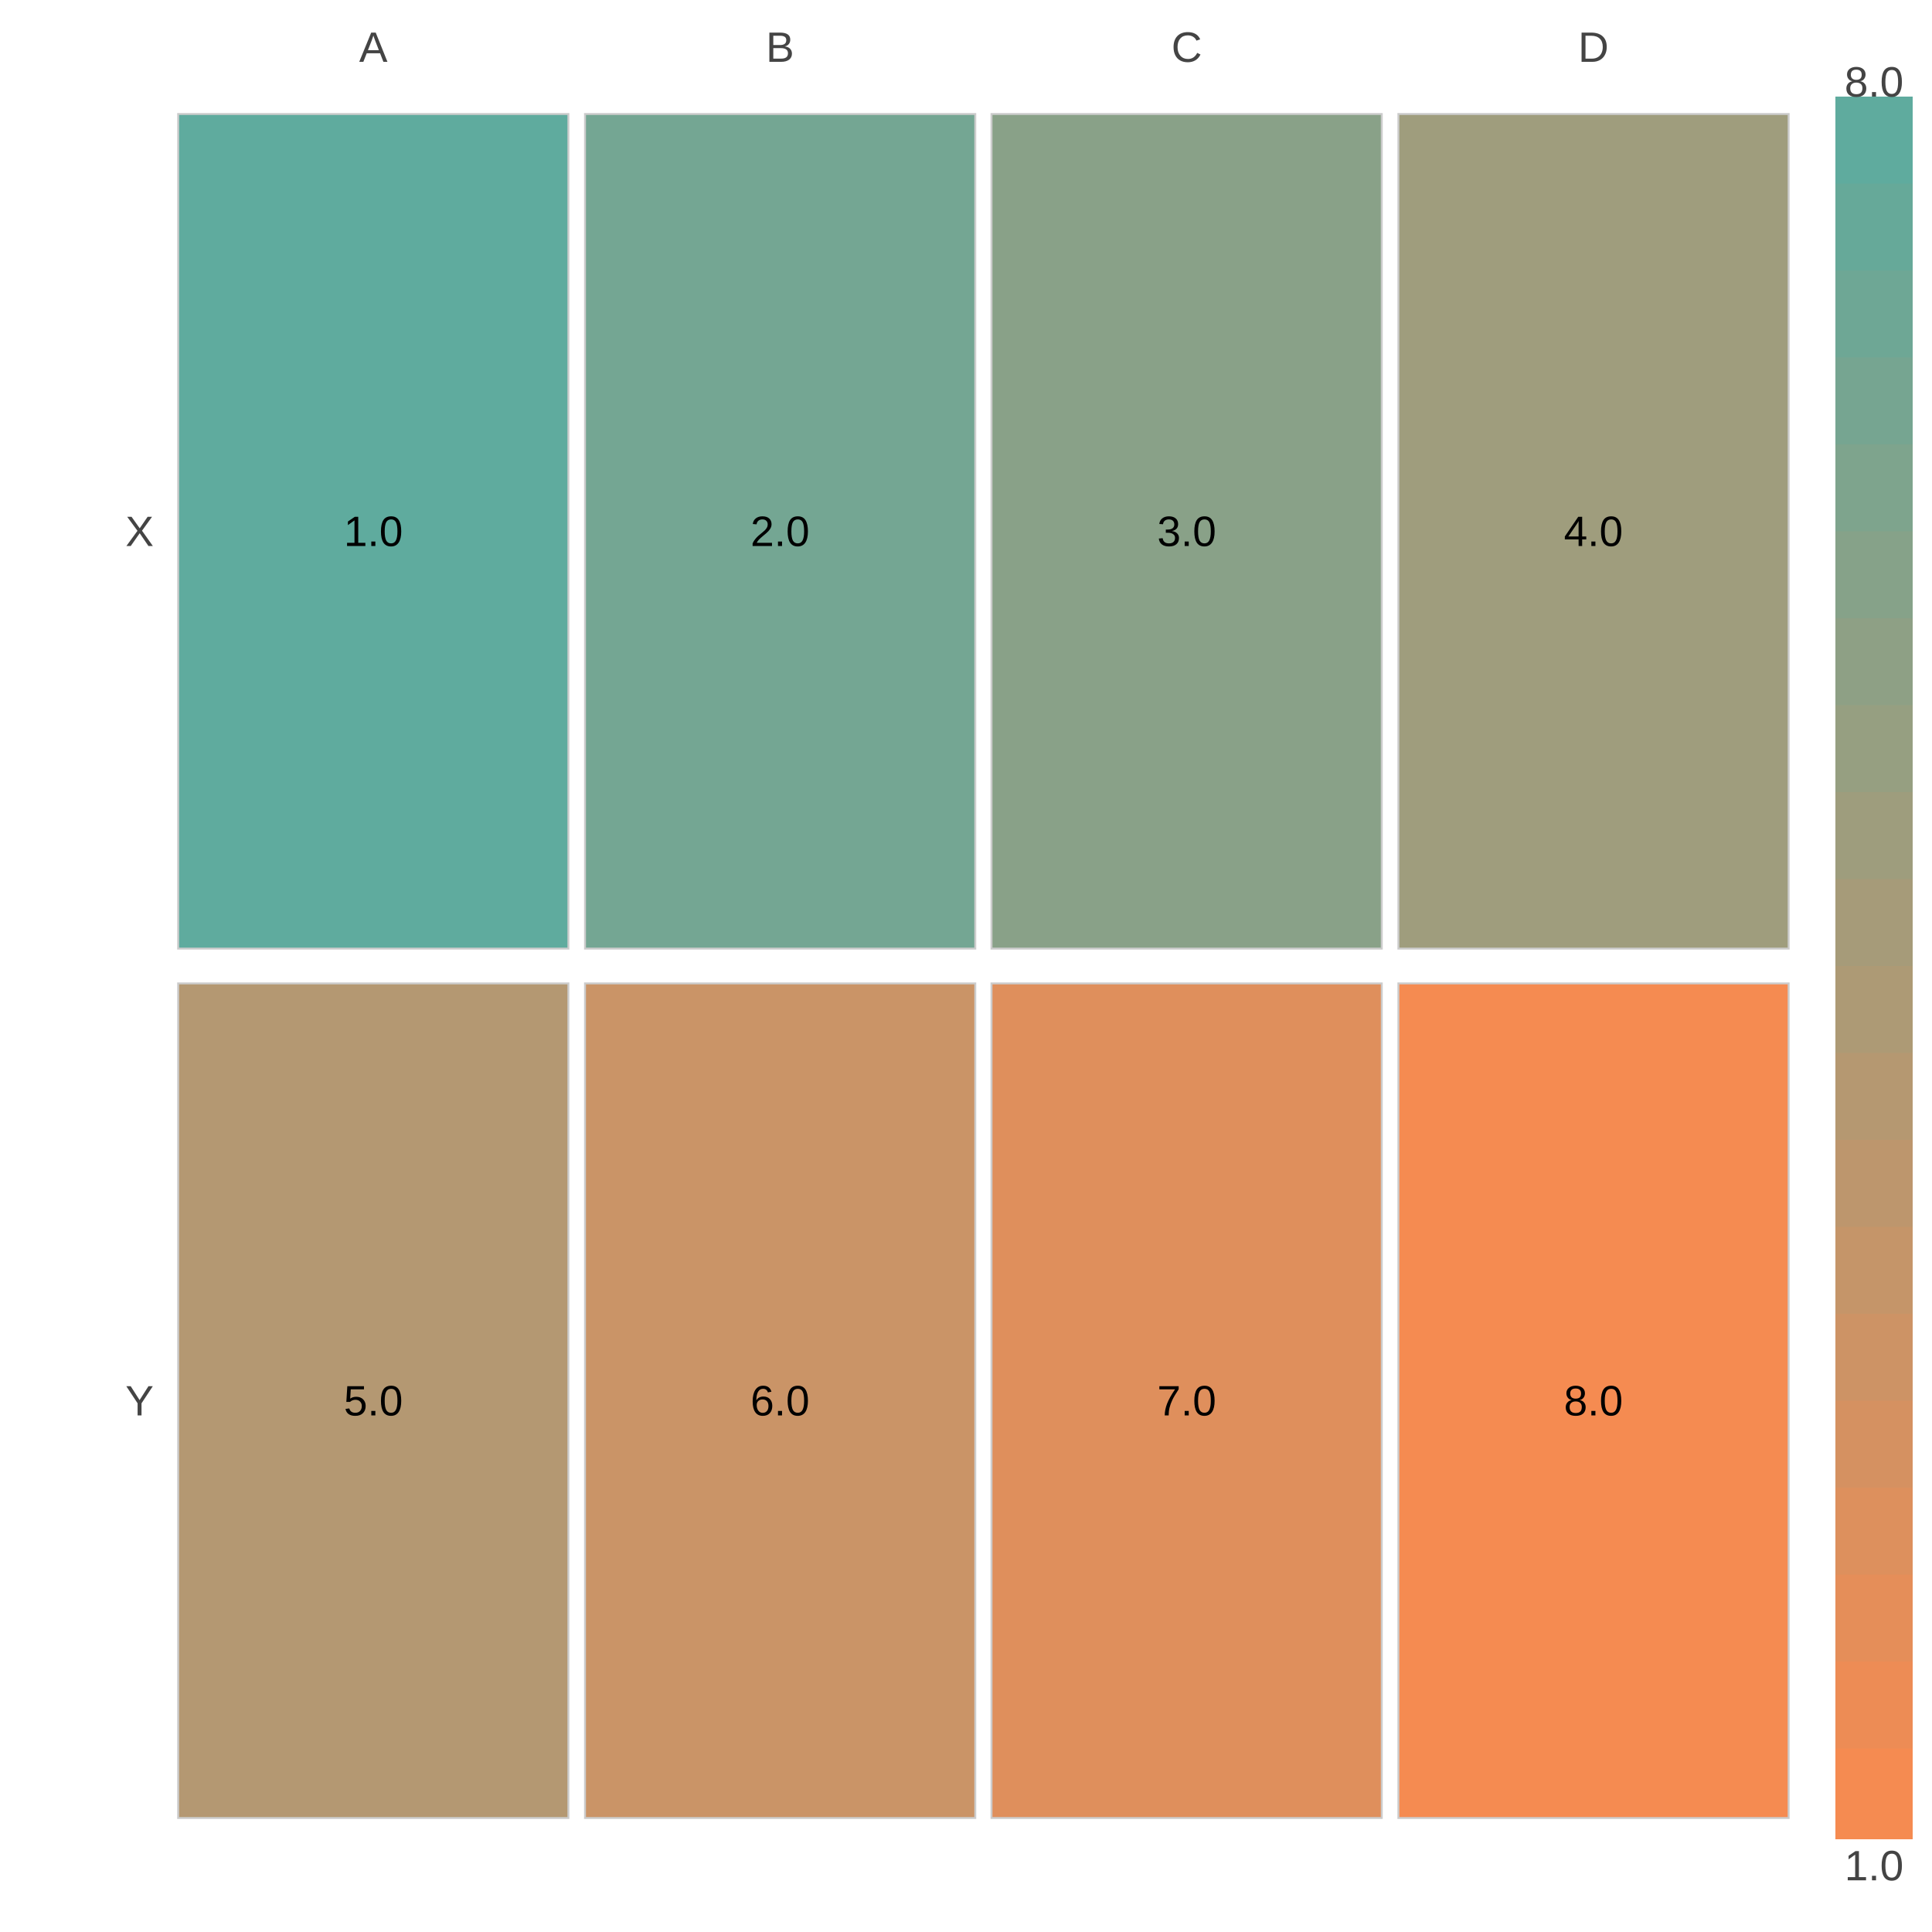
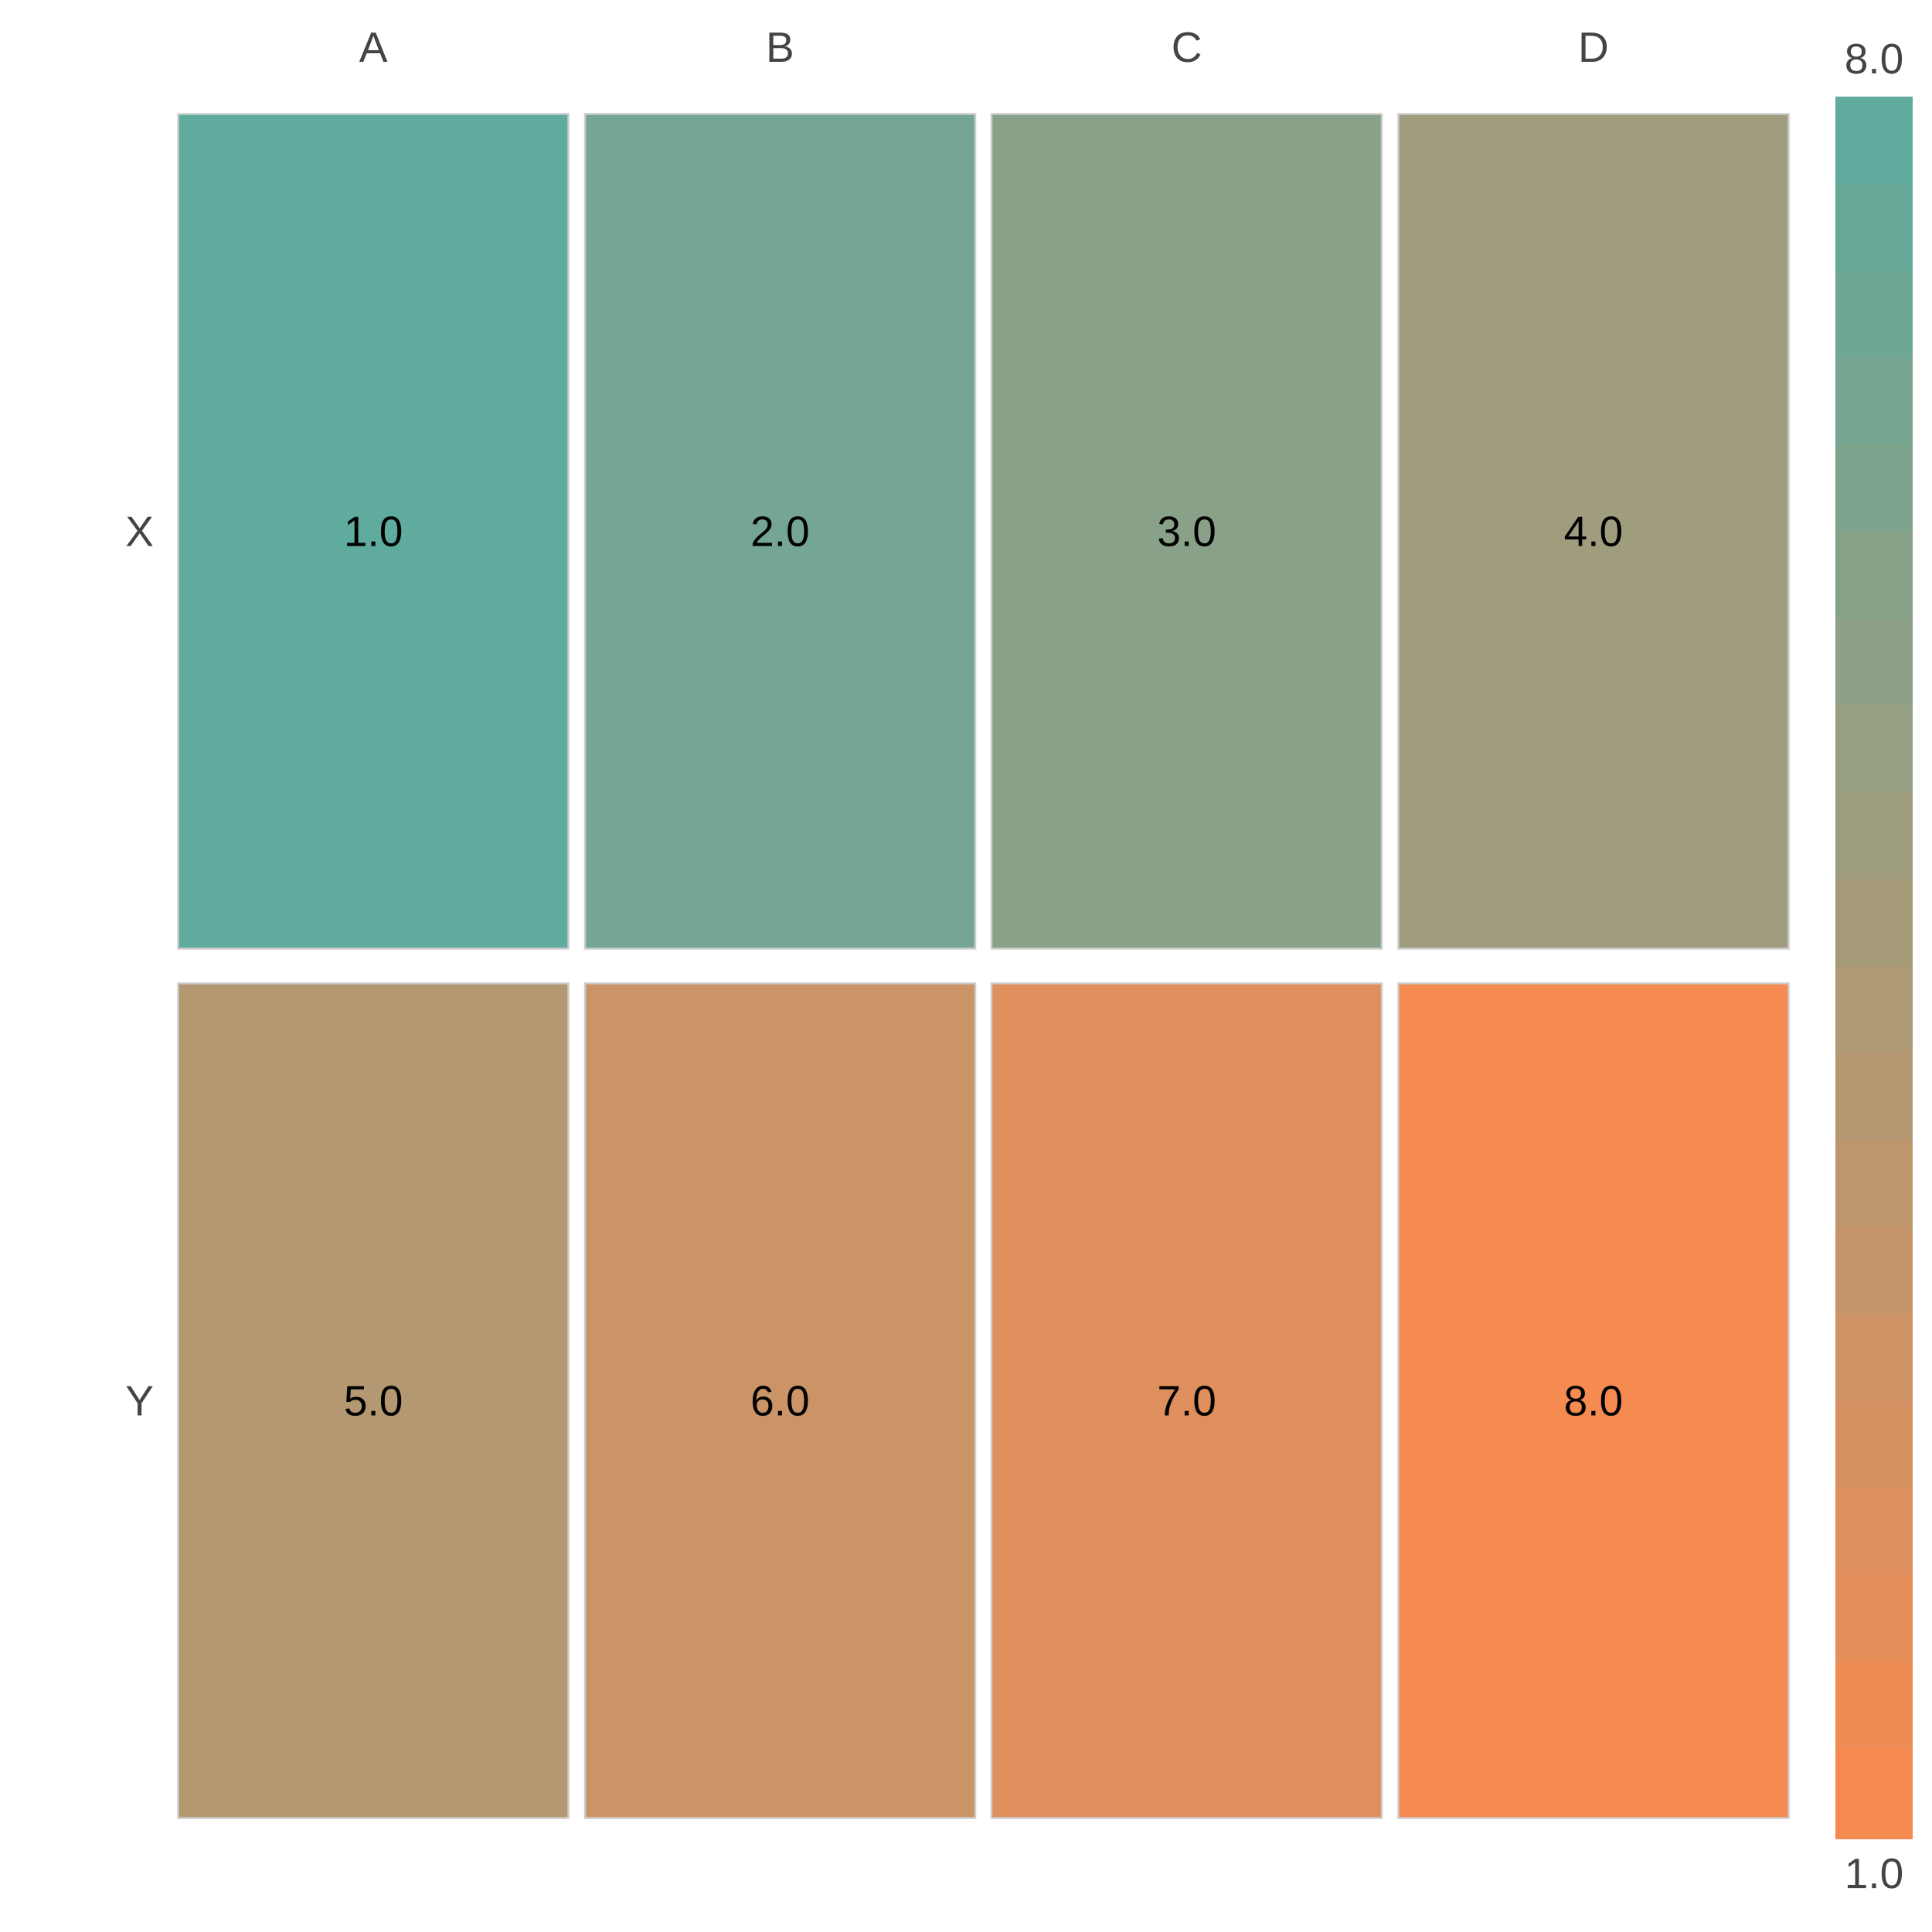
<svg xmlns="http://www.w3.org/2000/svg" width="500" height="500" viewBox="0 0 500 500">
  <path fill="#FFFFFF" d="M0 0 h500 v500 h-500 v-500Z" />
  <g transform="translate(44.0, 25.0)">
    <path fill="#5fab9e" stroke="#CCCCCC" stroke-width="0.5" d="M2.1 4.5 h101.0 v216.0 h-101.0 v-216.0Z" />
    <text x="52.625" y="112.5" fill="#000000" font-family="Arial" font-size="11" text-anchor="middle" dominant-baseline="central">1.0</text>
    <path fill="#74a693" stroke="#CCCCCC" stroke-width="0.5" d="M107.4 4.5 h101.0 v216.0 h-101.0 v-216.0Z" />
    <text x="157.875" y="112.5" fill="#000000" font-family="Arial" font-size="11" text-anchor="middle" dominant-baseline="central">2.0</text>
    <path fill="#89a188" stroke="#CCCCCC" stroke-width="0.5" d="M212.6 4.5 h101.0 v216.0 h-101.0 v-216.0Z" />
    <text x="263.125" y="112.5" fill="#000000" font-family="Arial" font-size="11" text-anchor="middle" dominant-baseline="central">3.0</text>
    <path fill="#9f9d7d" stroke="#CCCCCC" stroke-width="0.5" d="M317.9 4.5 h101.0 v216.0 h-101.0 v-216.0Z" />
    <text x="368.375" y="112.5" fill="#000000" font-family="Arial" font-size="11" text-anchor="middle" dominant-baseline="central">4.0</text>
    <path fill="#b49872" stroke="#CCCCCC" stroke-width="0.5" d="M2.1 229.5 h101.0 v216.0 h-101.0 v-216.0Z" />
    <text x="52.625" y="337.5" fill="#000000" font-family="Arial" font-size="11" text-anchor="middle" dominant-baseline="central">5.0</text>
    <path fill="#ca9467" stroke="#CCCCCC" stroke-width="0.5" d="M107.4 229.5 h101.0 v216.0 h-101.0 v-216.0Z" />
    <text x="157.875" y="337.5" fill="#000000" font-family="Arial" font-size="11" text-anchor="middle" dominant-baseline="central">6.0</text>
    <path fill="#df8f5c" stroke="#CCCCCC" stroke-width="0.5" d="M212.6 229.5 h101.0 v216.0 h-101.0 v-216.0Z" />
    <text x="263.125" y="337.5" fill="#000000" font-family="Arial" font-size="11" text-anchor="middle" dominant-baseline="central">7.0</text>
    <path fill="#f58b51" stroke="#CCCCCC" stroke-width="0.5" d="M317.9 229.5 h101.0 v216.0 h-101.0 v-216.0Z" />
    <text x="368.375" y="337.5" fill="#000000" font-family="Arial" font-size="11" text-anchor="middle" dominant-baseline="central">8.0</text>
    <text x="52.625" y="-9.0" fill="#444444" font-family="Arial" font-size="11" text-anchor="middle" dominant-baseline="bottom">A</text>
    <text x="157.875" y="-9.0" fill="#444444" font-family="Arial" font-size="11" text-anchor="middle" dominant-baseline="bottom">B</text>
    <text x="263.125" y="-9.0" fill="#444444" font-family="Arial" font-size="11" text-anchor="middle" dominant-baseline="bottom">C</text>
    <text x="368.375" y="-9.0" fill="#444444" font-family="Arial" font-size="11" text-anchor="middle" dominant-baseline="bottom">D</text>
    <text x="-4.21" y="112.5" fill="#444444" font-family="Arial" font-size="11" text-anchor="end" dominant-baseline="central">X</text>
    <text x="-4.21" y="337.5" fill="#444444" font-family="Arial" font-size="11" text-anchor="end" dominant-baseline="central">Y</text>
    <path fill="#5fab9e" d="M431.0 0.0 h20 v23.5 h-20 v-23.5Z" />
    <path fill="#66a999" d="M431.0 22.5 h20 v23.5 h-20 v-23.5Z" />
    <path fill="#6ea795" d="M431.0 45.0 h20 v23.5 h-20 v-23.5Z" />
    <path fill="#76a591" d="M431.0 67.5 h20 v23.5 h-20 v-23.5Z" />
    <path fill="#7ea48d" d="M431.0 90.0 h20 v23.5 h-20 v-23.5Z" />
    <path fill="#86a289" d="M431.0 112.5 h20 v23.5 h-20 v-23.5Z" />
    <path fill="#8ea085" d="M431.0 135.0 h20 v23.5 h-20 v-23.5Z" />
    <path fill="#969f81" d="M431.0 157.5 h20 v23.5 h-20 v-23.5Z" />
    <path fill="#9e9d7d" d="M431.0 180.0 h20 v23.5 h-20 v-23.5Z" />
    <path fill="#a69b79" d="M431.0 202.5 h20 v23.5 h-20 v-23.5Z" />
    <path fill="#ad9a75" d="M431.0 225.0 h20 v23.5 h-20 v-23.5Z" />
    <path fill="#b59871" d="M431.0 247.5 h20 v23.5 h-20 v-23.5Z" />
    <path fill="#bd966d" d="M431.0 270.0 h20 v23.5 h-20 v-23.5Z" />
    <path fill="#c59569" d="M431.0 292.5 h20 v23.5 h-20 v-23.5Z" />
    <path fill="#cd9365" d="M431.0 315.0 h20 v23.5 h-20 v-23.5Z" />
    <path fill="#d59161" d="M431.0 337.5 h20 v23.5 h-20 v-23.5Z" />
    <path fill="#dd905d" d="M431.0 360.0 h20 v23.5 h-20 v-23.5Z" />
    <path fill="#e58e59" d="M431.0 382.5 h20 v23.5 h-20 v-23.5Z" />
    <path fill="#ed8c55" d="M431.0 405.0 h20 v23.5 h-20 v-23.5Z" />
    <path fill="#f58b51" d="M431.0 427.5 h20 v23.5 h-20 v-23.5Z" />
-     <text x="441.0" y="454.0" fill="#444444" font-family="Arial" font-size="11" text-anchor="middle" dominant-baseline="hanging">1.0</text>
-     <text x="441.0" y="0" fill="#444444" font-family="Arial" font-size="11" text-anchor="middle" dominant-baseline="bottom">8.0</text>
+     <text x="441.0" y="456.0" fill="#444444" font-family="Arial" font-size="11" text-anchor="middle" dominant-baseline="hanging">1.0</text>
+     <text x="441.0" y="-6" fill="#444444" font-family="Arial" font-size="11" text-anchor="middle" dominant-baseline="bottom">8.0</text>
  </g>
</svg>
